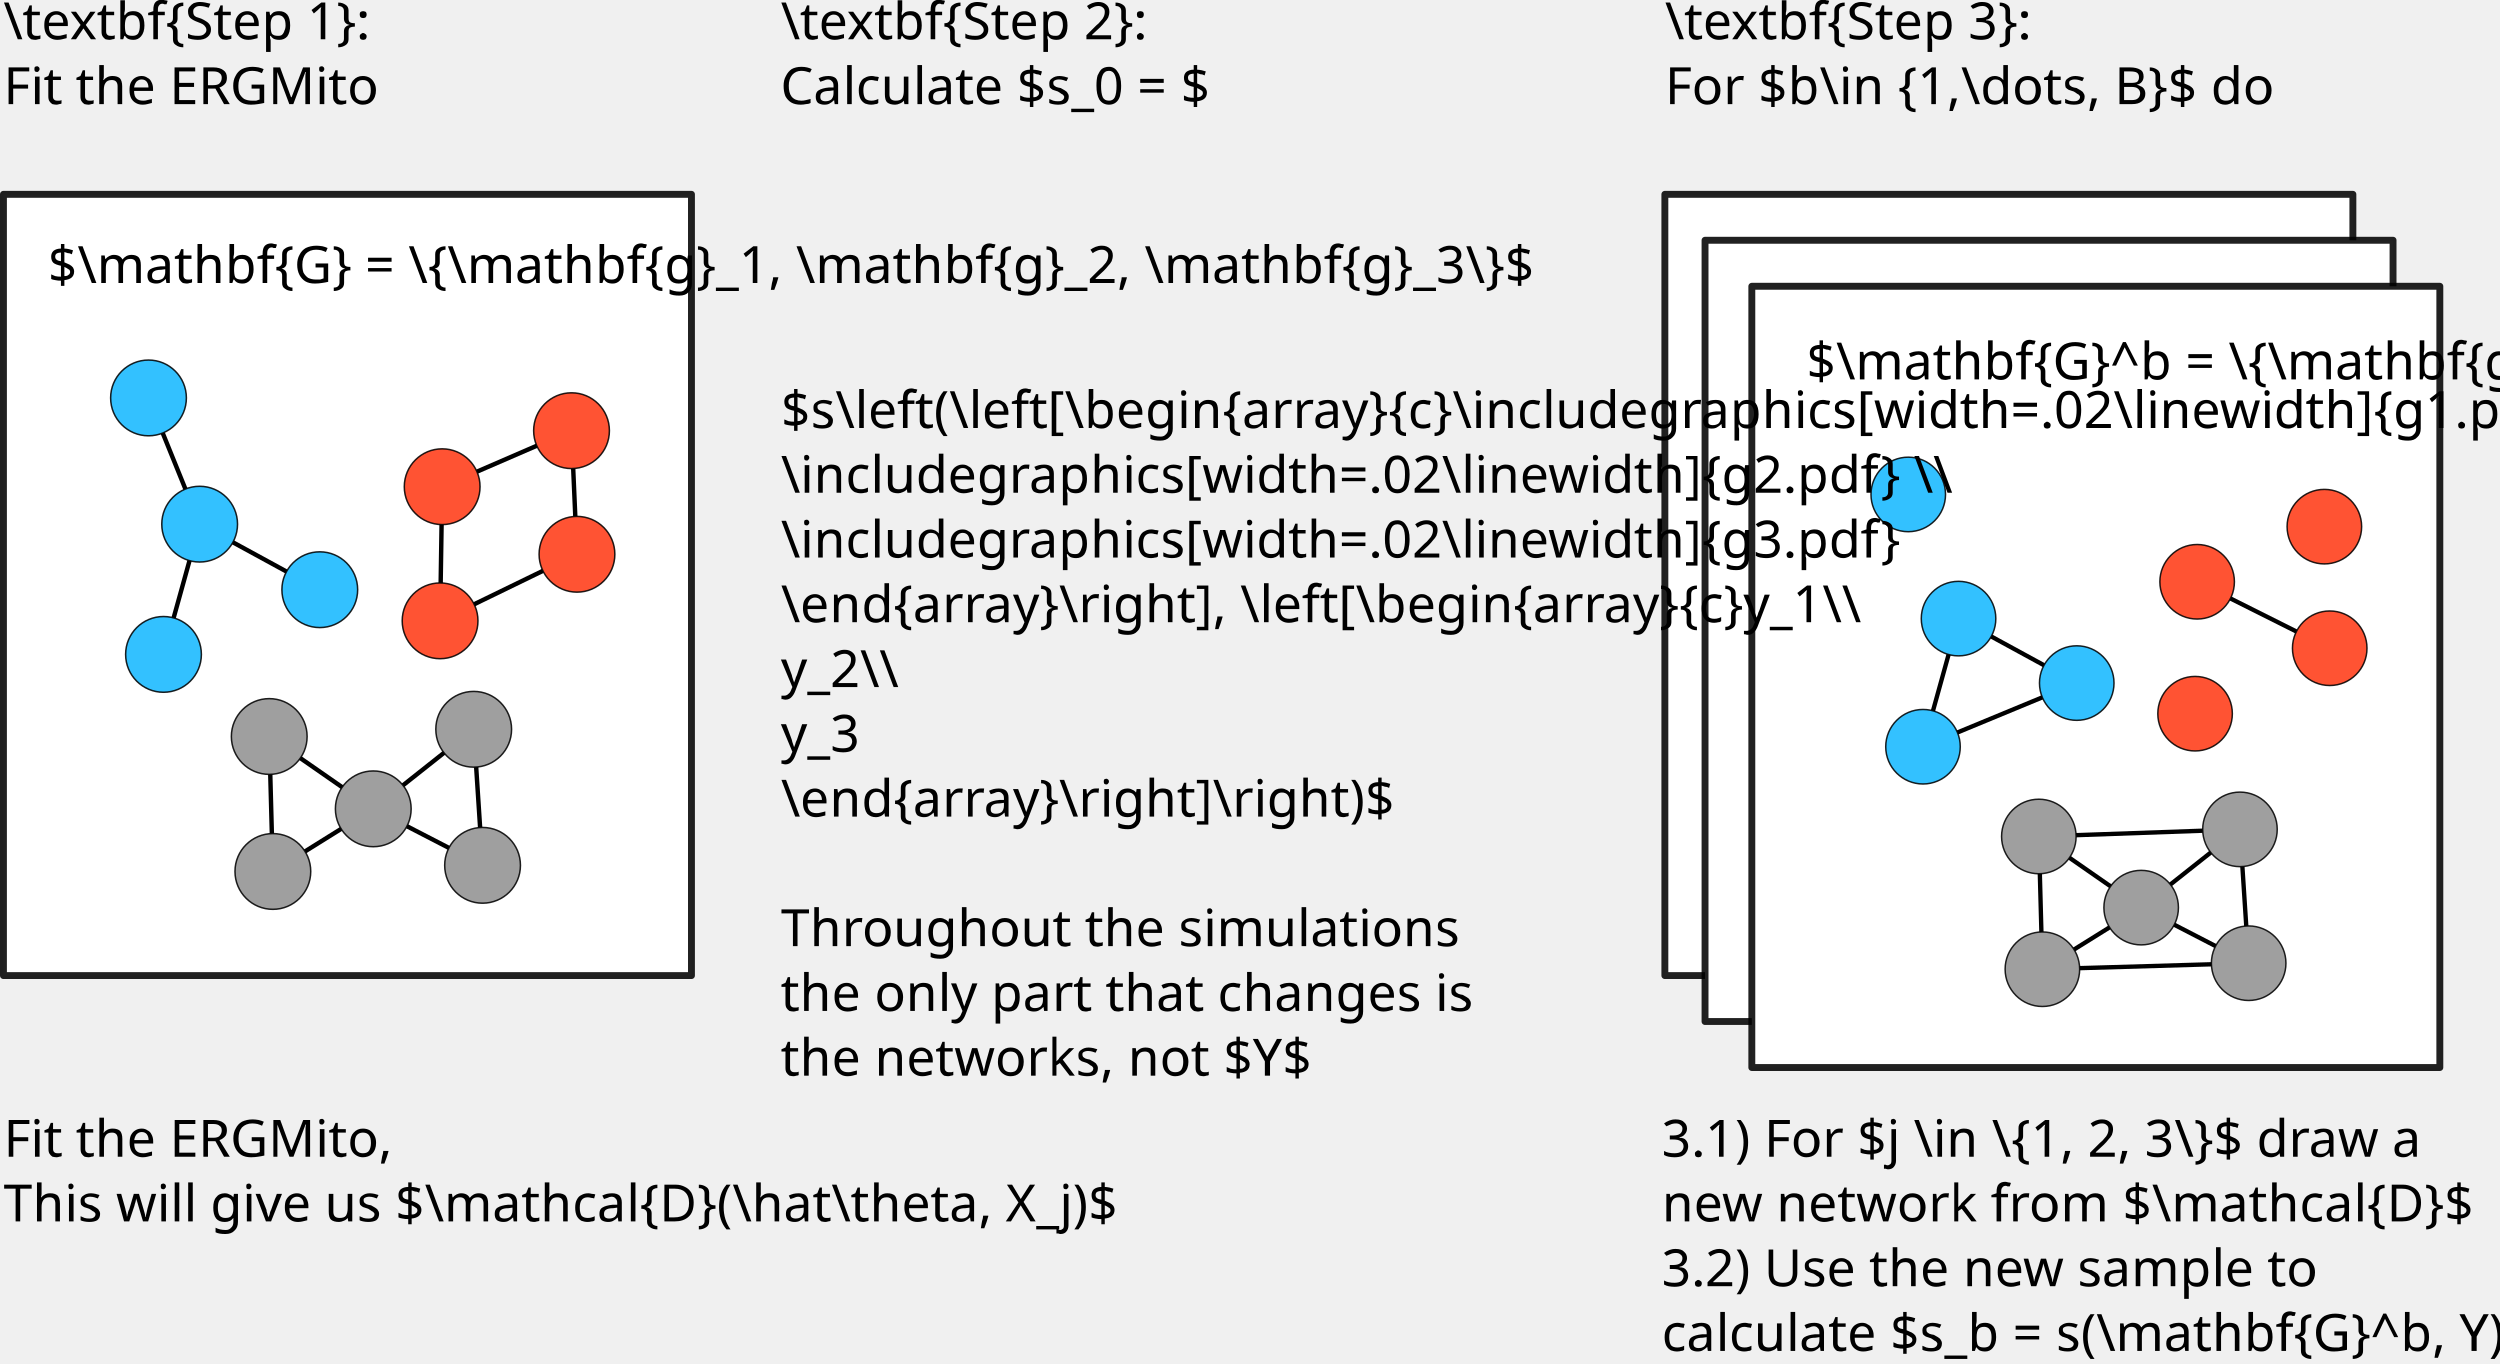
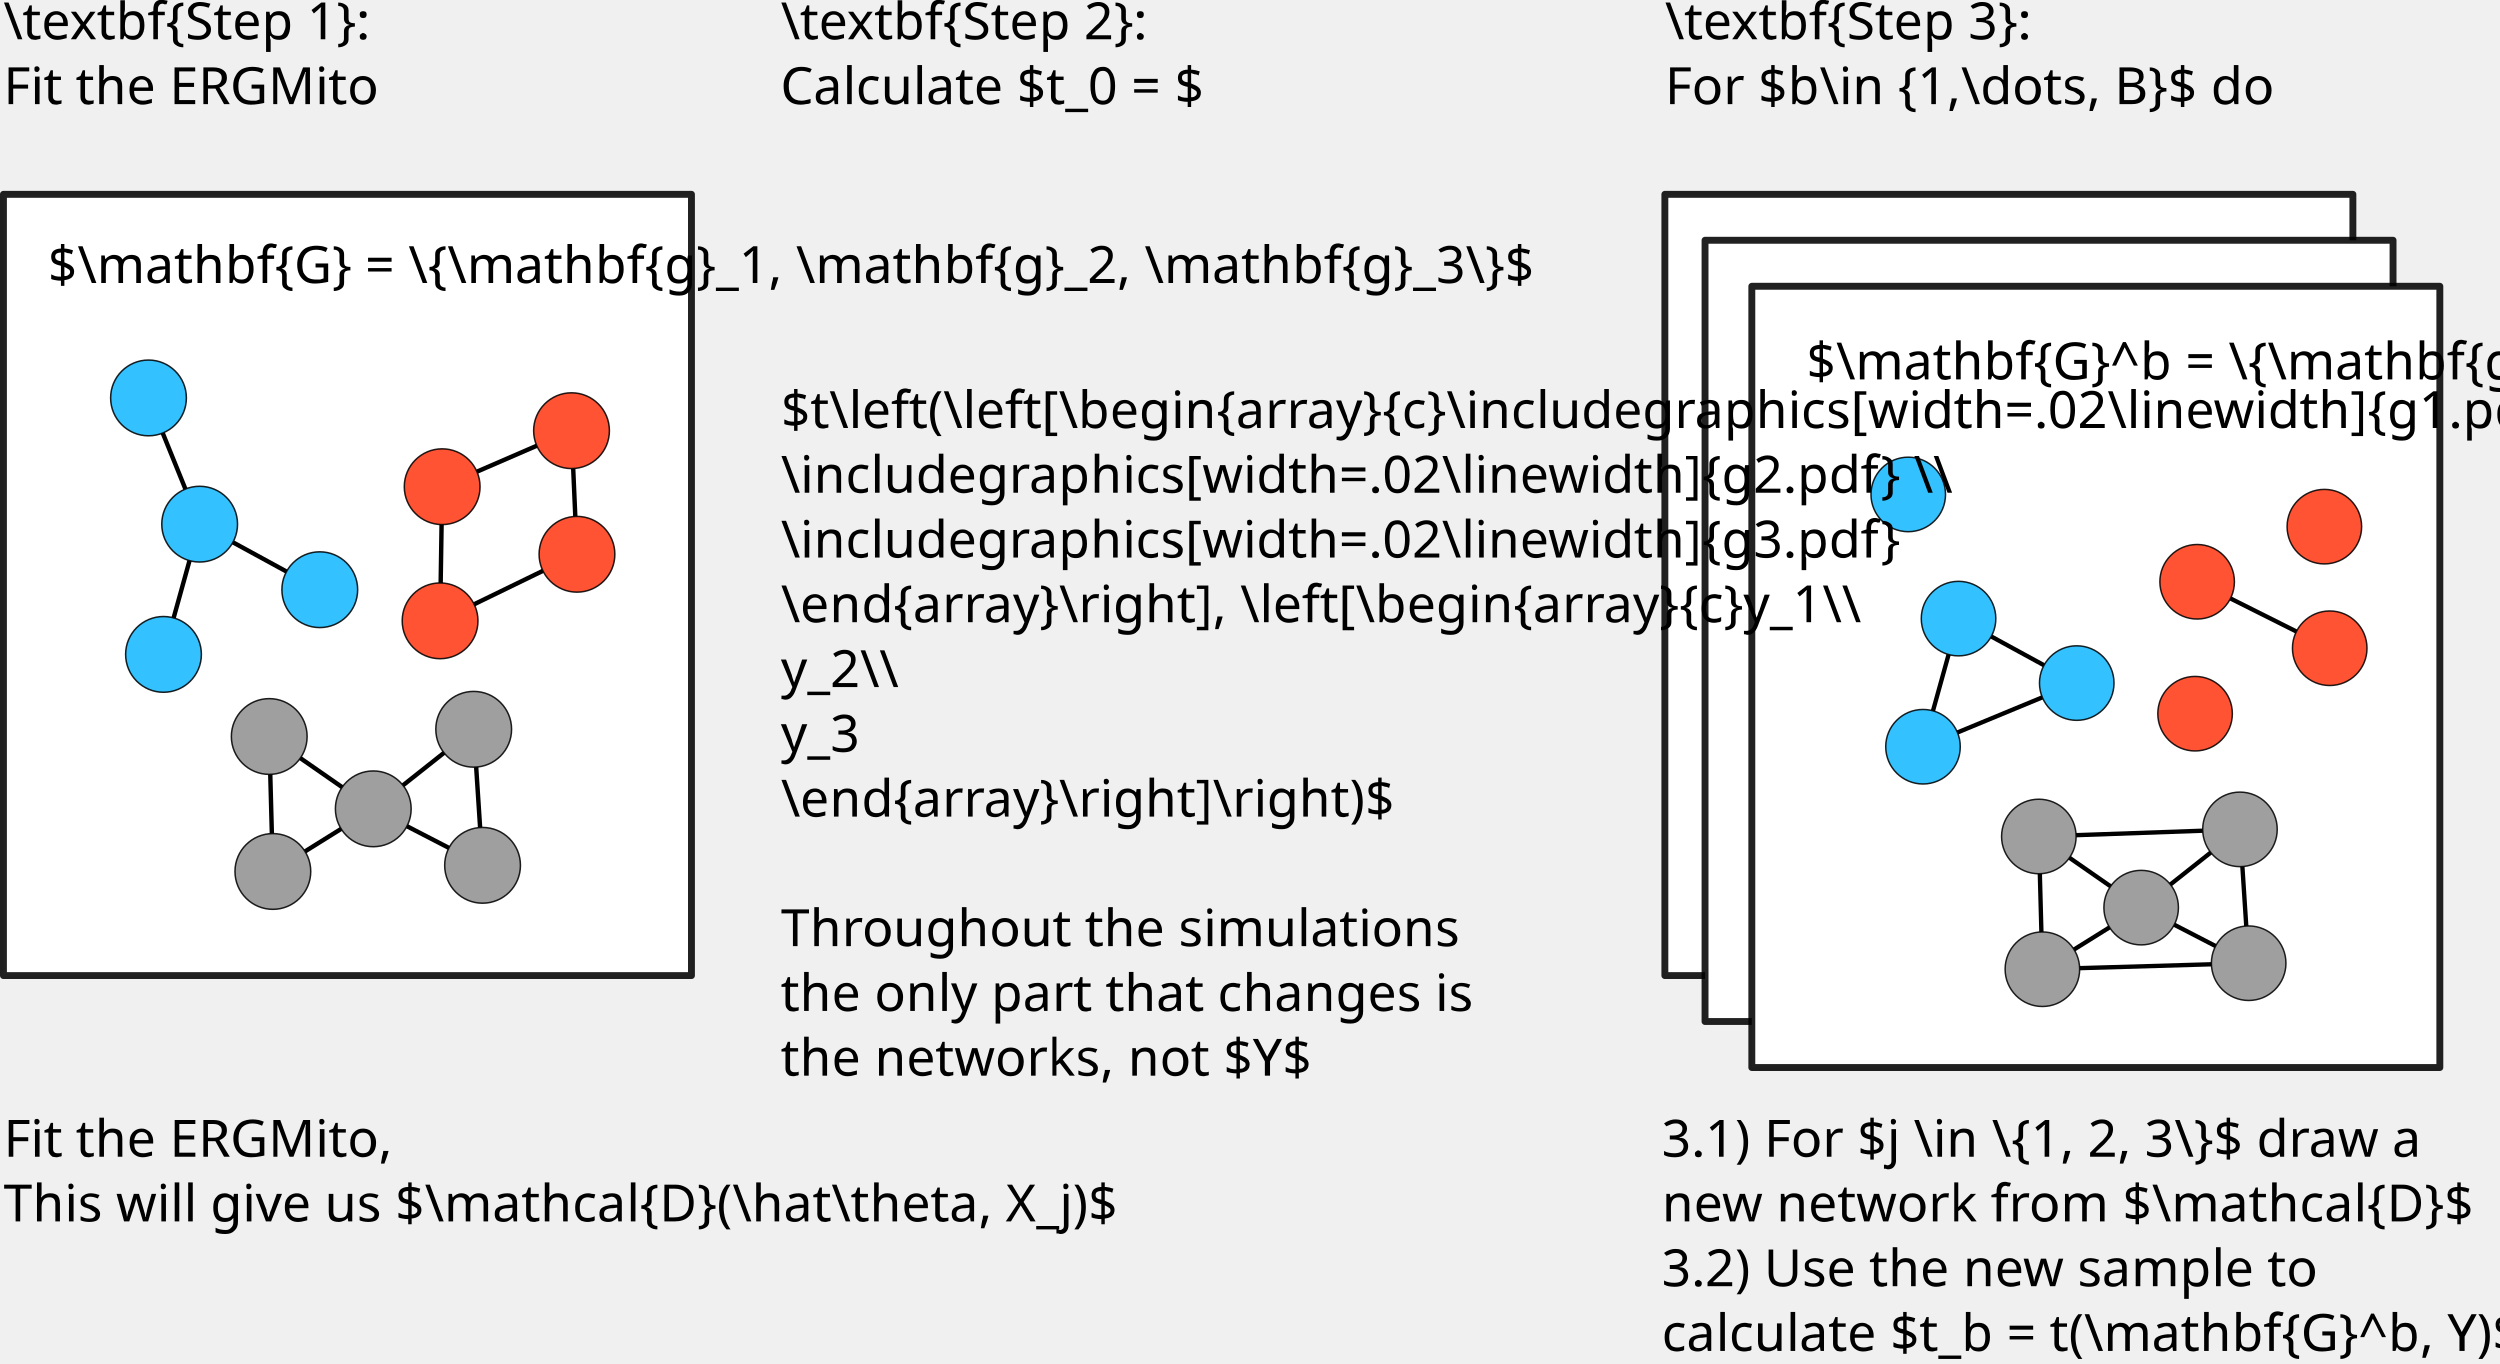
<svg xmlns="http://www.w3.org/2000/svg" xmlns:ns1="http://www.openswatchbook.org/uri/2009/osb" xmlns:xlink="http://www.w3.org/1999/xlink" width="68.08mm" height="37.124mm" viewBox="0 0 68.08 37.124" version="1.1" id="svg8">
  <defs id="defs2">
    <linearGradient id="linearGradient4200">
      <stop style="stop-color:#33ffff;stop-opacity:1;" offset="0" id="stop4196" />
      <stop style="stop-color:#33ffff;stop-opacity:0;" offset="1" id="stop4198" />
    </linearGradient>
    <linearGradient id="linearGradient4176" ns1:paint="solid">
      <stop style="stop-color:#33ffff;stop-opacity:1;" offset="0" id="stop4174" />
    </linearGradient>
    <linearGradient xlink:href="#linearGradient4200" id="linearGradient4204" x1="28.165" y1="83.831" x2="45.306" y2="83.831" gradientUnits="userSpaceOnUse" />
  </defs>
  <g id="layer1" transform="translate(-27.26623,-68.0593)">
    <text xml:space="preserve" style="font-style:normal;font-variant:normal;font-weight:normal;font-stretch:normal;font-size:1.411px;line-height:1.764px;font-family:sans-serif;-inkscape-font-specification:'sans-serif, Normal';font-variant-ligatures:normal;font-variant-caps:normal;font-variant-numeric:normal;font-feature-settings:normal;text-align:start;letter-spacing:0px;word-spacing:0px;writing-mode:lr-tb;text-anchor:start;fill:#000000;fill-opacity:1;stroke:none;stroke-width:0.265px;stroke-linecap:butt;stroke-linejoin:miter;stroke-opacity:1" x="27.365" y="99.558" id="text4604">
      <tspan x="27.365" y="99.558" style="font-style:normal;font-variant:normal;font-weight:normal;font-stretch:normal;font-size:1.411px;line-height:1.764px;font-family:sans-serif;-inkscape-font-specification:'sans-serif, Normal';font-variant-ligatures:normal;font-variant-caps:normal;font-variant-numeric:normal;font-feature-settings:normal;text-align:start;writing-mode:lr-tb;text-anchor:start;stroke-width:0.265px" id="tspan1649">Fit the ERGMito, </tspan>
      <tspan x="27.365" y="101.322" style="font-style:normal;font-variant:normal;font-weight:normal;font-stretch:normal;font-size:1.411px;line-height:1.764px;font-family:sans-serif;-inkscape-font-specification:'sans-serif, Normal';font-variant-ligatures:normal;font-variant-caps:normal;font-variant-numeric:normal;font-feature-settings:normal;text-align:start;writing-mode:lr-tb;text-anchor:start;stroke-width:0.265px" id="tspan1653">This will give us $\mathcal{D}(\hat\theta, X_j)$</tspan>
    </text>
    <text xml:space="preserve" style="font-style:normal;font-variant:normal;font-weight:normal;font-stretch:normal;font-size:1.411px;line-height:1.764px;font-family:sans-serif;-inkscape-font-specification:'sans-serif, Normal';font-variant-ligatures:normal;font-variant-caps:normal;font-variant-numeric:normal;font-feature-settings:normal;text-align:start;letter-spacing:0px;word-spacing:0px;writing-mode:lr-tb;text-anchor:start;fill:#000000;fill-opacity:1;stroke:none;stroke-width:0.265px;stroke-linecap:butt;stroke-linejoin:miter;stroke-opacity:1" x="72.519" y="99.558" id="text4604-4">
      <tspan x="72.519" y="99.558" style="font-style:normal;font-variant:normal;font-weight:normal;font-stretch:normal;font-size:1.411px;line-height:1.764px;font-family:sans-serif;-inkscape-font-specification:'sans-serif, Normal';font-variant-ligatures:normal;font-variant-caps:normal;font-variant-numeric:normal;font-feature-settings:normal;text-align:start;writing-mode:lr-tb;text-anchor:start;stroke-width:0.265px" id="tspan1977">3.1) For $j \in \{1, 2, 3\}$ draw a</tspan>
      <tspan x="72.519" y="101.322" style="font-style:normal;font-variant:normal;font-weight:normal;font-stretch:normal;font-size:1.411px;line-height:1.764px;font-family:sans-serif;-inkscape-font-specification:'sans-serif, Normal';font-variant-ligatures:normal;font-variant-caps:normal;font-variant-numeric:normal;font-feature-settings:normal;text-align:start;writing-mode:lr-tb;text-anchor:start;stroke-width:0.265px" id="tspan1784">new network from $\mathcal{D}$</tspan>
      <tspan x="72.519" y="103.086" style="font-style:normal;font-variant:normal;font-weight:normal;font-stretch:normal;font-size:1.411px;line-height:1.764px;font-family:sans-serif;-inkscape-font-specification:'sans-serif, Normal';font-variant-ligatures:normal;font-variant-caps:normal;font-variant-numeric:normal;font-feature-settings:normal;text-align:start;writing-mode:lr-tb;text-anchor:start;stroke-width:0.265px" id="tspan1981">3.2) Use the new sample to </tspan>
-       <tspan x="72.519" y="104.85" style="font-style:normal;font-variant:normal;font-weight:normal;font-stretch:normal;font-size:1.411px;line-height:1.764px;font-family:sans-serif;-inkscape-font-specification:'sans-serif, Normal';font-variant-ligatures:normal;font-variant-caps:normal;font-variant-numeric:normal;font-feature-settings:normal;text-align:start;writing-mode:lr-tb;text-anchor:start;stroke-width:0.265px" id="tspan1979">calculate $s_b = s(\mathbf{G}^b, Y)$</tspan>
+       <tspan x="72.519" y="104.85" style="font-style:normal;font-variant:normal;font-weight:normal;font-stretch:normal;font-size:1.411px;line-height:1.764px;font-family:sans-serif;-inkscape-font-specification:'sans-serif, Normal';font-variant-ligatures:normal;font-variant-caps:normal;font-variant-numeric:normal;font-feature-settings:normal;text-align:start;writing-mode:lr-tb;text-anchor:start;stroke-width:0.265px" id="tspan1979">calculate $t_b = t(\mathbf{G}^b, Y)$</tspan>
    </text>
    <rect style="opacity:1;fill:#ffffff;fill-opacity:1;fill-rule:nonzero;stroke:#000000;stroke-width:0.188;stroke-linejoin:round;stroke-miterlimit:4;stroke-dasharray:none;stroke-dashoffset:0;stroke-opacity:0.868;paint-order:fill markers stroke" id="rect4547-2-4" width="18.736" height="21.275" x="27.36" y="73.351" />
    <g id="g2519" transform="matrix(0.8035431,0,0,0.8035431,7.625637,17.98154)" style="fill:#33c1ff;fill-opacity:1;fill-rule:nonzero">
      <g transform="matrix(0.52395,0,0,0.52395,25.37383,32.83666)" id="network1-1-1-4-7" style="fill:#33c1ff;fill-opacity:1;fill-rule:nonzero">
        <circle style="opacity:1;fill:#33c1ff;fill-opacity:1;fill-rule:nonzero;stroke:#000000;stroke-width:0.099;stroke-linejoin:round;stroke-miterlimit:4;stroke-dasharray:none;stroke-dashoffset:0;stroke-opacity:0.868;paint-order:fill markers stroke" id="path10-8-5-7-4" cx="7.828" cy="82.012" r="2.45" />
        <circle style="opacity:1;fill:#33c1ff;fill-opacity:1;fill-rule:nonzero;stroke:#000000;stroke-width:0.099;stroke-linejoin:round;stroke-miterlimit:4;stroke-dasharray:none;stroke-dashoffset:0;stroke-opacity:0.868;paint-order:fill markers stroke" id="path10-4-9-1-5-0" cx="11.136" cy="90.177" r="2.45" />
        <path style="fill:#33c1ff;fill-opacity:1;fill-rule:nonzero;stroke:#000000;stroke-width:0.286;stroke-linecap:butt;stroke-linejoin:miter;stroke-miterlimit:4;stroke-dasharray:none;stroke-opacity:1" d="m 8.748,84.284 1.468,3.623" id="path4535-3-1-4-6" />
        <circle style="opacity:1;fill:#33c1ff;fill-opacity:1;fill-rule:nonzero;stroke:#000000;stroke-width:0.099;stroke-linejoin:round;stroke-miterlimit:4;stroke-dasharray:none;stroke-dashoffset:0;stroke-opacity:0.868;paint-order:fill markers stroke" id="path10-5-6-0-8-2" cx="8.798" cy="98.601" r="2.45" />
        <path style="fill:#33c1ff;fill-opacity:1;fill-rule:nonzero;stroke:#000000;stroke-width:0.286;stroke-linecap:butt;stroke-linejoin:miter;stroke-miterlimit:4;stroke-dasharray:none;stroke-opacity:1" d="M 10.48,92.539 9.453,96.24" id="path4545-8-8-1-9" />
        <circle style="opacity:1;fill:#33c1ff;fill-opacity:1;fill-rule:nonzero;stroke:#000000;stroke-width:0.099;stroke-linejoin:round;stroke-miterlimit:4;stroke-dasharray:none;stroke-dashoffset:0;stroke-opacity:0.868;paint-order:fill markers stroke" id="path10-5-2-0-5-2-9" cx="18.906" cy="94.416" r="2.45" />
        <path id="path4600-2-0-8-0" d="M 16.755,93.243 13.287,91.351" style="fill:#33c1ff;fill-opacity:1;fill-rule:nonzero;stroke:#000000;stroke-width:0.286;stroke-linecap:butt;stroke-linejoin:miter;stroke-miterlimit:4;stroke-dasharray:none;stroke-opacity:1" />
      </g>
      <g transform="matrix(0.52395,0,0,0.52395,33.55567,35.11042)" id="network1-1-1-7-9-8" style="fill:#ff5333;fill-opacity:1;fill-rule:nonzero">
        <circle style="opacity:1;fill:#ff5333;fill-opacity:1;fill-rule:nonzero;stroke:#000000;stroke-width:0.099;stroke-linejoin:round;stroke-miterlimit:4;stroke-dasharray:none;stroke-dashoffset:0;stroke-opacity:0.868;paint-order:fill markers stroke" id="path10-8-5-4-6-3" cx="11.207" cy="83.415" r="2.45" />
        <circle style="opacity:1;fill:#ff5333;fill-opacity:1;fill-rule:nonzero;stroke:#000000;stroke-width:0.099;stroke-linejoin:round;stroke-miterlimit:4;stroke-dasharray:none;stroke-dashoffset:0;stroke-opacity:0.868;paint-order:fill markers stroke" id="path10-4-9-1-3-8-1" cx="11.072" cy="92.09" r="2.45" />
        <path style="fill:#ff5333;fill-opacity:1;fill-rule:nonzero;stroke:#000000;stroke-width:0.286;stroke-linecap:butt;stroke-linejoin:miter;stroke-miterlimit:4;stroke-dasharray:none;stroke-opacity:1" d="m 11.169,85.865 -0.059,3.775" id="path4535-3-1-0-0-1" />
        <circle style="opacity:1;fill:#ff5333;fill-opacity:1;fill-rule:nonzero;stroke:#000000;stroke-width:0.099;stroke-linejoin:round;stroke-miterlimit:4;stroke-dasharray:none;stroke-dashoffset:0;stroke-opacity:0.868;paint-order:fill markers stroke" id="path10-5-6-0-3-2-0" cx="19.574" cy="79.791" r="2.45" />
        <circle style="opacity:1;fill:#ff5333;fill-opacity:1;fill-rule:nonzero;stroke:#000000;stroke-width:0.099;stroke-linejoin:round;stroke-miterlimit:4;stroke-dasharray:none;stroke-dashoffset:0;stroke-opacity:0.868;paint-order:fill markers stroke" id="path10-5-2-0-5-9-1-3" cx="19.926" cy="87.785" r="2.45" />
        <path id="path4600-2-0-2-0-4" d="m 17.722,88.857 -4.447,2.162" style="fill:#ff5333;fill-opacity:1;fill-rule:nonzero;stroke:#000000;stroke-width:0.286;stroke-linecap:butt;stroke-linejoin:miter;stroke-miterlimit:4;stroke-dasharray:none;stroke-opacity:1" />
        <path id="path140-5-0" d="m 13.456,82.441 3.87,-1.676" style="fill:#ff5333;fill-opacity:1;fill-rule:nonzero;stroke:#000000;stroke-width:0.286;stroke-linecap:butt;stroke-linejoin:miter;stroke-miterlimit:4;stroke-dasharray:none;stroke-opacity:1" />
        <path id="path144-1-3" d="M 19.818,85.337 19.682,82.239" style="fill:#ff5333;fill-opacity:1;fill-rule:nonzero;stroke:#000000;stroke-width:0.286;stroke-linecap:butt;stroke-linejoin:miter;stroke-miterlimit:4;stroke-dasharray:none;stroke-opacity:1" />
      </g>
      <g transform="matrix(0.52395,0,0,0.52395,22.24248,44.77321)" id="network1-1-1-7-5-1-9" style="fill:#9f9f9f;fill-opacity:1;fill-rule:nonzero">
        <circle style="opacity:1;fill:#9f9f9f;fill-opacity:1;fill-rule:nonzero;stroke:#000000;stroke-width:0.099;stroke-linejoin:round;stroke-miterlimit:4;stroke-dasharray:none;stroke-dashoffset:0;stroke-opacity:0.868;paint-order:fill markers stroke" id="path10-4-9-1-3-0-8-9" cx="21.848" cy="89.859" r="2.45" />
        <circle style="opacity:1;fill:#9f9f9f;fill-opacity:1;fill-rule:nonzero;stroke:#000000;stroke-width:0.099;stroke-linejoin:round;stroke-miterlimit:4;stroke-dasharray:none;stroke-dashoffset:0;stroke-opacity:0.868;paint-order:fill markers stroke" id="path10-5-6-0-3-5-5-6" cx="21.614" cy="81.13" r="2.45" />
        <circle style="opacity:1;fill:#9f9f9f;fill-opacity:1;fill-rule:nonzero;stroke:#000000;stroke-width:0.099;stroke-linejoin:round;stroke-miterlimit:4;stroke-dasharray:none;stroke-dashoffset:0;stroke-opacity:0.868;paint-order:fill markers stroke" id="path10-5-2-0-5-9-0-0-9" cx="28.343" cy="85.808" r="2.45" />
        <path id="path4600-2-0-2-6-6-3" d="m 26.264,87.105 -2.336,1.457" style="fill:#9f9f9f;fill-opacity:1;fill-rule:nonzero;stroke:#000000;stroke-width:0.286;stroke-linecap:butt;stroke-linejoin:miter;stroke-miterlimit:4;stroke-dasharray:none;stroke-opacity:1" />
        <path id="path144-6-4-3" d="M 26.331,84.409 23.626,82.529" style="fill:#9f9f9f;fill-opacity:1;fill-rule:nonzero;stroke:#000000;stroke-width:0.286;stroke-linecap:butt;stroke-linejoin:miter;stroke-miterlimit:4;stroke-dasharray:none;stroke-opacity:1" />
        <circle style="opacity:1;fill:#9f9f9f;fill-opacity:1;fill-rule:nonzero;stroke:#000000;stroke-width:0.099;stroke-linejoin:round;stroke-miterlimit:4;stroke-dasharray:none;stroke-dashoffset:0;stroke-opacity:0.868;paint-order:fill markers stroke" id="path10-8-5-4-1-6-8" cx="34.838" cy="80.663" r="2.45" />
        <circle style="opacity:1;fill:#9f9f9f;fill-opacity:1;fill-rule:nonzero;stroke:#000000;stroke-width:0.099;stroke-linejoin:round;stroke-miterlimit:4;stroke-dasharray:none;stroke-dashoffset:0;stroke-opacity:0.868;paint-order:fill markers stroke" id="path10-8-5-4-1-5-2-0" cx="35.412" cy="89.462" r="2.45" />
        <path id="path1138-5-5" d="m 21.68,83.579 0.103,3.83" style="fill:#9f9f9f;fill-opacity:1;fill-rule:nonzero;stroke:#000000;stroke-width:0.286;stroke-linecap:butt;stroke-linejoin:miter;stroke-miterlimit:4;stroke-dasharray:none;stroke-opacity:1" />
        <path id="path1140-8-6" d="m 34.998,83.108 0.255,3.909" style="fill:#9f9f9f;fill-opacity:1;fill-rule:nonzero;stroke:#000000;stroke-width:0.286;stroke-linecap:butt;stroke-linejoin:miter;stroke-miterlimit:4;stroke-dasharray:none;stroke-opacity:1" />
        <path id="path1142-6-6" d="m 30.52,86.933 2.716,1.403" style="fill:#9f9f9f;fill-opacity:1;fill-rule:nonzero;stroke:#000000;stroke-width:0.286;stroke-linecap:butt;stroke-linejoin:miter;stroke-miterlimit:4;stroke-dasharray:none;stroke-opacity:1" />
        <path id="path1144-2-4" d="M 30.264,84.287 32.918,82.184" style="fill:#9f9f9f;fill-opacity:1;fill-rule:nonzero;stroke:#000000;stroke-width:0.286;stroke-linecap:butt;stroke-linejoin:miter;stroke-miterlimit:4;stroke-dasharray:none;stroke-opacity:1" />
      </g>
    </g>
    <g id="g290-2" transform="translate(21.77274,35.26325)" />
    <g id="g194" transform="translate(19.04079,1.408095)">
      <rect style="opacity:1;fill:#ffffff;fill-opacity:1;fill-rule:nonzero;stroke:#000000;stroke-width:0.188;stroke-linejoin:round;stroke-miterlimit:4;stroke-dasharray:none;stroke-dashoffset:0;stroke-opacity:0.868;paint-order:fill markers stroke" id="rect4547-2-0" width="18.736" height="21.275" x="53.563" y="71.943" />
      <rect style="opacity:1;fill:#ffffff;fill-opacity:1;fill-rule:nonzero;stroke:#000000;stroke-width:0.188;stroke-linejoin:round;stroke-miterlimit:4;stroke-dasharray:none;stroke-dashoffset:0;stroke-opacity:0.868;paint-order:fill markers stroke" id="rect4547-2-0-0" width="18.736" height="21.275" x="54.657" y="73.194" />
      <rect style="opacity:1;fill:#ffffff;fill-opacity:1;fill-rule:nonzero;stroke:#000000;stroke-width:0.188;stroke-linejoin:round;stroke-miterlimit:4;stroke-dasharray:none;stroke-dashoffset:0;stroke-opacity:0.868;paint-order:fill markers stroke" id="rect4547-2-0-4" width="18.736" height="21.275" x="55.931" y="74.447" />
    </g>
    <g id="g2485" transform="matrix(0.7904192,0,0,0.7904192,21.68929,19.85411)" style="fill:#ff5333;fill-opacity:1">
      <g transform="translate(29.50727,-30.46917)" id="g1227" style="fill:#9f9f9f;fill-opacity:1">
        <circle style="opacity:1;fill:#9f9f9f;fill-opacity:1;fill-rule:nonzero;stroke:#000000;stroke-width:0.052;stroke-linejoin:round;stroke-miterlimit:4;stroke-dasharray:none;stroke-dashoffset:0;stroke-opacity:0.868;paint-order:fill markers stroke" id="path10-4-9-1-3-0-8-9-8" cx="47.914" cy="124.848" r="1.284" />
        <circle style="opacity:1;fill:#9f9f9f;fill-opacity:1;fill-rule:nonzero;stroke:#000000;stroke-width:0.052;stroke-linejoin:round;stroke-miterlimit:4;stroke-dasharray:none;stroke-dashoffset:0;stroke-opacity:0.868;paint-order:fill markers stroke" id="path10-5-6-0-3-5-5-6-0" cx="47.792" cy="120.275" r="1.284" />
        <circle style="opacity:1;fill:#9f9f9f;fill-opacity:1;fill-rule:nonzero;stroke:#000000;stroke-width:0.052;stroke-linejoin:round;stroke-miterlimit:4;stroke-dasharray:none;stroke-dashoffset:0;stroke-opacity:0.868;paint-order:fill markers stroke" id="path10-5-2-0-5-9-0-0-9-5" cx="51.317" cy="122.726" r="1.284" />
        <path id="path4600-2-0-2-6-6-3-6" d="m 50.228,123.406 -1.224,0.763" style="fill:#9f9f9f;fill-opacity:1;fill-rule:evenodd;stroke:#000000;stroke-width:0.15;stroke-linecap:butt;stroke-linejoin:miter;stroke-miterlimit:4;stroke-dasharray:none;stroke-opacity:1" />
        <path id="path144-6-4-3-6" d="M 50.263,121.993 48.846,121.008" style="fill:#9f9f9f;fill-opacity:1;fill-rule:evenodd;stroke:#000000;stroke-width:0.15;stroke-linecap:butt;stroke-linejoin:miter;stroke-miterlimit:4;stroke-dasharray:none;stroke-opacity:1" />
        <circle style="opacity:1;fill:#9f9f9f;fill-opacity:1;fill-rule:nonzero;stroke:#000000;stroke-width:0.052;stroke-linejoin:round;stroke-miterlimit:4;stroke-dasharray:none;stroke-dashoffset:0;stroke-opacity:0.868;paint-order:fill markers stroke" id="path10-8-5-4-1-6-8-4" cx="54.721" cy="120.03" r="1.284" />
        <circle style="opacity:1;fill:#9f9f9f;fill-opacity:1;fill-rule:nonzero;stroke:#000000;stroke-width:0.052;stroke-linejoin:round;stroke-miterlimit:4;stroke-dasharray:none;stroke-dashoffset:0;stroke-opacity:0.868;paint-order:fill markers stroke" id="path10-8-5-4-1-5-2-0-0" cx="55.021" cy="124.641" r="1.284" />
        <path id="path1138-5-5-0" d="m 47.826,121.558 0.054,2.007" style="fill:#9f9f9f;fill-opacity:1;fill-rule:evenodd;stroke:#000000;stroke-width:0.15;stroke-linecap:butt;stroke-linejoin:miter;stroke-miterlimit:4;stroke-dasharray:none;stroke-opacity:1" />
        <path id="path1140-8-6-4" d="m 54.804,121.311 0.134,2.048" style="fill:#9f9f9f;fill-opacity:1;fill-rule:evenodd;stroke:#000000;stroke-width:0.15;stroke-linecap:butt;stroke-linejoin:miter;stroke-miterlimit:4;stroke-dasharray:none;stroke-opacity:1" />
        <path id="path1142-6-6-6" d="m 52.458,123.316 1.423,0.735" style="fill:#9f9f9f;fill-opacity:1;fill-rule:evenodd;stroke:#000000;stroke-width:0.15;stroke-linecap:butt;stroke-linejoin:miter;stroke-miterlimit:4;stroke-dasharray:none;stroke-opacity:1" />
        <path id="path1144-2-4-2" d="m 52.324,121.929 1.391,-1.102" style="fill:#9f9f9f;fill-opacity:1;fill-rule:evenodd;stroke:#000000;stroke-width:0.15;stroke-linecap:butt;stroke-linejoin:miter;stroke-miterlimit:4;stroke-dasharray:none;stroke-opacity:1" />
        <path style="fill:#9f9f9f;fill-opacity:1;fill-rule:evenodd;stroke:#000000;stroke-width:0.15;stroke-linecap:butt;stroke-linejoin:miter;stroke-miterlimit:4;stroke-dasharray:none;stroke-opacity:1" d="m 49.075,120.23 4.363,-0.154" id="path395" />
        <path style="fill:#9f9f9f;fill-opacity:1;fill-rule:evenodd;stroke:#000000;stroke-width:0.15;stroke-linecap:butt;stroke-linejoin:miter;stroke-miterlimit:4;stroke-dasharray:none;stroke-opacity:1" d="m 49.198,124.811 4.54,-0.133" id="path399" />
      </g>
      <g transform="translate(30.3759,-27.99155)" id="g1245" style="fill:#33c1ff;fill-opacity:1">
        <circle style="opacity:1;fill:#33c1ff;fill-opacity:1;fill-rule:nonzero;stroke:#000000;stroke-width:0.052;stroke-linejoin:round;stroke-miterlimit:4;stroke-dasharray:none;stroke-dashoffset:0;stroke-opacity:0.868;paint-order:fill markers stroke" id="path10-8-5-7-4-9" cx="42.424" cy="106.013" r="1.284" />
        <circle style="opacity:1;fill:#33c1ff;fill-opacity:1;fill-rule:nonzero;stroke:#000000;stroke-width:0.052;stroke-linejoin:round;stroke-miterlimit:4;stroke-dasharray:none;stroke-dashoffset:0;stroke-opacity:0.868;paint-order:fill markers stroke" id="path10-4-9-1-5-0-0" cx="44.157" cy="110.291" r="1.284" />
        <circle style="opacity:1;fill:#33c1ff;fill-opacity:1;fill-rule:nonzero;stroke:#000000;stroke-width:0.052;stroke-linejoin:round;stroke-miterlimit:4;stroke-dasharray:none;stroke-dashoffset:0;stroke-opacity:0.868;paint-order:fill markers stroke" id="path10-5-6-0-8-2-1" cx="42.932" cy="114.705" r="1.284" />
        <path style="fill:#33c1ff;fill-opacity:1;fill-rule:evenodd;stroke:#000000;stroke-width:0.15;stroke-linecap:butt;stroke-linejoin:miter;stroke-miterlimit:4;stroke-dasharray:none;stroke-opacity:1" d="m 43.814,111.529 -0.538,1.939" id="path4545-8-8-1-9-3" />
        <circle style="opacity:1;fill:#33c1ff;fill-opacity:1;fill-rule:nonzero;stroke:#000000;stroke-width:0.052;stroke-linejoin:round;stroke-miterlimit:4;stroke-dasharray:none;stroke-dashoffset:0;stroke-opacity:0.868;paint-order:fill markers stroke" id="path10-5-2-0-5-2-9-1" cx="48.229" cy="112.512" r="1.284" />
        <path id="path4600-2-0-8-0-1" d="m 47.101,111.898 -1.817,-0.991" style="fill:#33c1ff;fill-opacity:1;fill-rule:evenodd;stroke:#000000;stroke-width:0.15;stroke-linecap:butt;stroke-linejoin:miter;stroke-miterlimit:4;stroke-dasharray:none;stroke-opacity:1" />
        <path style="fill:#33c1ff;fill-opacity:1;fill-rule:evenodd;stroke:#000000;stroke-width:0.15;stroke-linecap:butt;stroke-linejoin:miter;stroke-miterlimit:4;stroke-dasharray:none;stroke-opacity:1" d="m 44.119,114.214 2.924,-1.21" id="path1236" />
      </g>
      <g transform="translate(30.3759,-27.99155)" id="g1265" style="fill:#ff5333;fill-opacity:1">
        <circle style="opacity:1;fill:#ff5333;fill-opacity:1;fill-rule:nonzero;stroke:#000000;stroke-width:0.052;stroke-linejoin:round;stroke-miterlimit:4;stroke-dasharray:none;stroke-dashoffset:0;stroke-opacity:0.868;paint-order:fill markers stroke" id="path10-8-5-4-6-3-4" cx="52.377" cy="109.022" r="1.284" />
        <circle style="opacity:1;fill:#ff5333;fill-opacity:1;fill-rule:nonzero;stroke:#000000;stroke-width:0.052;stroke-linejoin:round;stroke-miterlimit:4;stroke-dasharray:none;stroke-dashoffset:0;stroke-opacity:0.868;paint-order:fill markers stroke" id="path10-4-9-1-3-8-1-0" cx="52.306" cy="113.567" r="1.284" />
        <circle style="opacity:1;fill:#ff5333;fill-opacity:1;fill-rule:nonzero;stroke:#000000;stroke-width:0.052;stroke-linejoin:round;stroke-miterlimit:4;stroke-dasharray:none;stroke-dashoffset:0;stroke-opacity:0.868;paint-order:fill markers stroke" id="path10-5-6-0-3-2-0-9" cx="56.76" cy="107.123" r="1.284" />
        <circle style="opacity:1;fill:#ff5333;fill-opacity:1;fill-rule:nonzero;stroke:#000000;stroke-width:0.052;stroke-linejoin:round;stroke-miterlimit:4;stroke-dasharray:none;stroke-dashoffset:0;stroke-opacity:0.868;paint-order:fill markers stroke" id="path10-5-2-0-5-9-1-3-1" cx="56.945" cy="111.312" r="1.284" />
        <path style="fill:#ff5333;fill-opacity:1;fill-rule:evenodd;stroke:#000000;stroke-width:0.15;stroke-linecap:butt;stroke-linejoin:miter;stroke-miterlimit:4;stroke-dasharray:none;stroke-opacity:1" d="m 53.524,109.597 2.273,1.139" id="path1257" />
      </g>
    </g>
    <text xml:space="preserve" style="font-style:normal;font-variant:normal;font-weight:normal;font-stretch:normal;font-size:1.411px;line-height:125%;font-family:sans-serif;-inkscape-font-specification:'sans-serif, Normal';font-variant-ligatures:normal;font-variant-caps:normal;font-variant-numeric:normal;font-feature-settings:normal;text-align:start;letter-spacing:0px;word-spacing:0px;writing-mode:lr-tb;text-anchor:start;fill:#000000;fill-opacity:1;stroke:none;stroke-width:0.265px;stroke-linecap:butt;stroke-linejoin:miter;stroke-opacity:1" x="72.604" y="69.131" id="text1788">
      <tspan id="tspan1818" x="72.604" y="69.131">\textbf{Step 3}:</tspan>
      <tspan id="tspan1820" x="72.604" y="70.895">For $b\in {1,\dots, B}$ do</tspan>
    </text>
    <text xml:space="preserve" style="font-style:normal;font-variant:normal;font-weight:normal;font-stretch:normal;font-size:1.411px;line-height:125%;font-family:sans-serif;-inkscape-font-specification:'sans-serif, Normal';font-variant-ligatures:normal;font-variant-caps:normal;font-variant-numeric:normal;font-feature-settings:normal;text-align:start;letter-spacing:0px;word-spacing:0px;writing-mode:lr-tb;text-anchor:start;fill:#000000;fill-opacity:1;stroke:none;stroke-width:0.265px;stroke-linecap:butt;stroke-linejoin:miter;stroke-opacity:1" x="27.36" y="69.131" id="text1788-5">
      <tspan id="tspan1814" x="27.36" y="69.131">\textbf{Step 1}:</tspan>
      <tspan id="tspan1816" x="27.36" y="70.895">Fit the ERGMito</tspan>
    </text>
    <text xml:space="preserve" style="font-style:normal;font-variant:normal;font-weight:normal;font-stretch:normal;font-size:1.411px;line-height:125%;font-family:sans-serif;-inkscape-font-specification:'sans-serif, Normal';font-variant-ligatures:normal;font-variant-caps:normal;font-variant-numeric:normal;font-feature-settings:normal;text-align:start;letter-spacing:0px;word-spacing:0px;writing-mode:lr-tb;text-anchor:start;fill:#000000;fill-opacity:1;stroke:none;stroke-width:0.265px;stroke-linecap:butt;stroke-linejoin:miter;stroke-opacity:1" x="48.527" y="69.131" id="text1788-5-8">
      <tspan style="stroke-width:0.265px" id="tspan1814-6" x="48.527" y="69.131">\textbf{Step 2}:</tspan>
-       <tspan style="stroke-width:0.265px" id="tspan1816-0" x="48.527" y="70.895">Calculate $s_0 = $</tspan>
+       <tspan style="stroke-width:0.265px" id="tspan1816-0" x="48.527" y="70.895">Calculate $t_0 = $</tspan>
    </text>
    <text xml:space="preserve" style="font-style:normal;font-variant:normal;font-weight:normal;font-stretch:normal;font-size:1.411px;line-height:125%;font-family:sans-serif;-inkscape-font-specification:'sans-serif, Normal';font-variant-ligatures:normal;font-variant-caps:normal;font-variant-numeric:normal;font-feature-settings:normal;text-align:start;letter-spacing:0px;word-spacing:0px;writing-mode:lr-tb;text-anchor:start;fill:#000000;fill-opacity:1;stroke:none;stroke-width:0.265px;stroke-linecap:butt;stroke-linejoin:miter;stroke-opacity:1" x="28.566" y="75.767" id="text1788-5-5">
      <tspan style="stroke-width:0.265px" id="tspan1816-5" x="28.566" y="75.767">$\mathbf{G} = \{\mathbf{g}_1, \mathbf{g}_2, \mathbf{g}_3\}$</tspan>
    </text>
    <text xml:space="preserve" style="font-style:normal;font-variant:normal;font-weight:normal;font-stretch:normal;font-size:1.411px;line-height:125%;font-family:sans-serif;-inkscape-font-specification:'sans-serif, Normal';font-variant-ligatures:normal;font-variant-caps:normal;font-variant-numeric:normal;font-feature-settings:normal;text-align:start;letter-spacing:0px;word-spacing:0px;writing-mode:lr-tb;text-anchor:start;fill:#000000;fill-opacity:1;stroke:none;stroke-width:0.265px;stroke-linecap:butt;stroke-linejoin:miter;stroke-opacity:1" x="76.456" y="78.392" id="text1788-5-5-3">
      <tspan style="stroke-width:0.265px" id="tspan1816-5-1" x="76.456" y="78.392">$\mathbf{G}^b = \{\mathbf{g}_1^b, \mathbf{g}_2^b, \mathbf{g}_3^b\}$</tspan>
    </text>
    <text xml:space="preserve" style="font-style:normal;font-variant:normal;font-weight:normal;font-stretch:normal;font-size:1.411px;line-height:125%;font-family:sans-serif;-inkscape-font-specification:'sans-serif, Normal';font-variant-ligatures:normal;font-variant-caps:normal;font-variant-numeric:normal;font-feature-settings:normal;text-align:start;letter-spacing:0px;word-spacing:0px;writing-mode:lr-tb;text-anchor:start;fill:#000000;fill-opacity:1;stroke:none;stroke-width:0.265px;stroke-linecap:butt;stroke-linejoin:miter;stroke-opacity:1" x="48.531" y="79.715" id="text1788-5-8-2">
-       <tspan style="stroke-width:0.265px" x="48.531" y="79.715" id="tspan4227">$s\left(\left[\begin{array}{c}\includegraphics[width=.02\linewidth]{g1.pdf}\\</tspan>
+       <tspan style="stroke-width:0.265px" x="48.531" y="79.715" id="tspan4227">$t\left(\left[\begin{array}{c}\includegraphics[width=.02\linewidth]{g1.pdf}\\</tspan>
      <tspan style="stroke-width:0.265px" x="48.531" y="81.479" id="tspan4229">\includegraphics[width=.02\linewidth]{g2.pdf} \\</tspan>
      <tspan style="stroke-width:0.265px" x="48.531" y="83.243" id="tspan4231">\includegraphics[width=.02\linewidth]{g3.pdf}</tspan>
      <tspan style="stroke-width:0.265px" x="48.531" y="85.006" id="tspan4235">\end{array}\right], \left[\begin{array}{c}y_1\\</tspan>
      <tspan style="stroke-width:0.265px" x="48.531" y="86.77" id="tspan4239">y_2\\</tspan>
      <tspan style="stroke-width:0.265px" x="48.531" y="88.534" id="tspan4237">y_3</tspan>
      <tspan style="stroke-width:0.265px" x="48.531" y="90.298" id="tspan2597">\end{array}\right]\right)$</tspan>
      <tspan style="stroke-width:0.265px" x="48.531" y="92.062" id="tspan991" />
      <tspan style="stroke-width:0.265px" x="48.531" y="93.826" id="tspan1011">Throughout the simulations</tspan>
      <tspan style="stroke-width:0.265px" x="48.531" y="95.59" id="tspan993">the only part that changes is</tspan>
      <tspan style="stroke-width:0.265px" x="48.531" y="97.354" id="tspan1007">the networks, not $Y$</tspan>
    </text>
  </g>
</svg>
